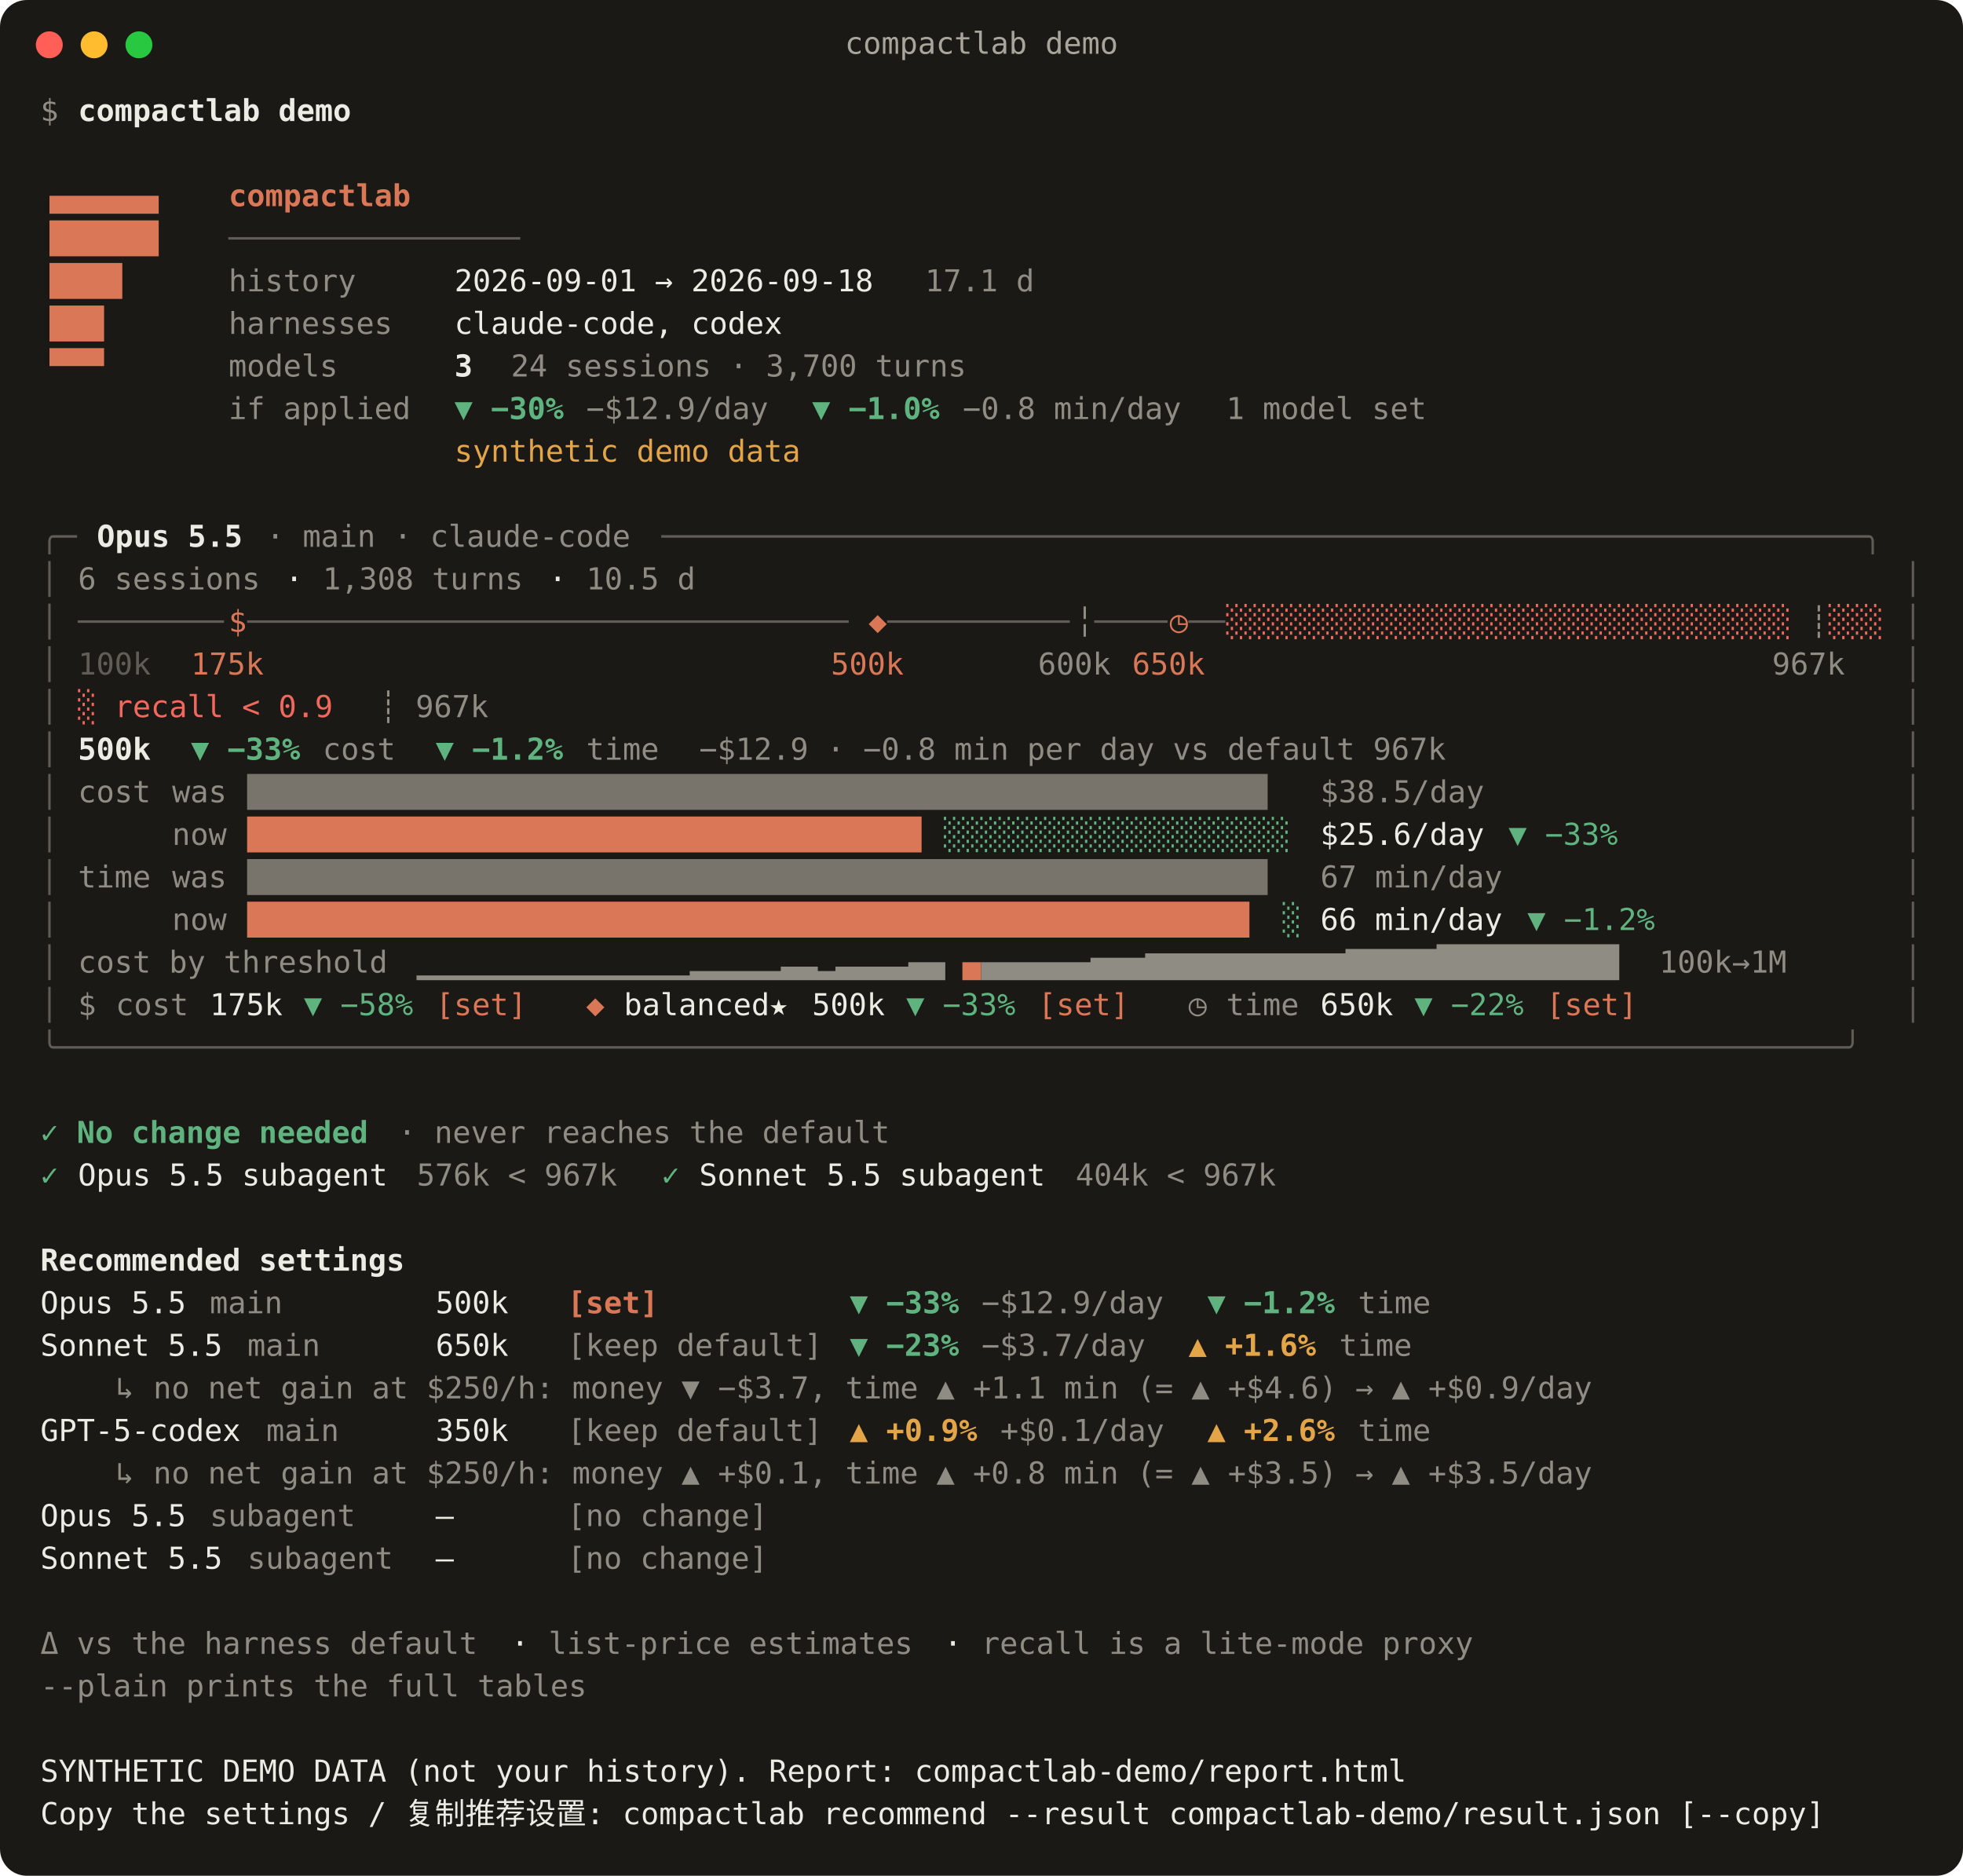
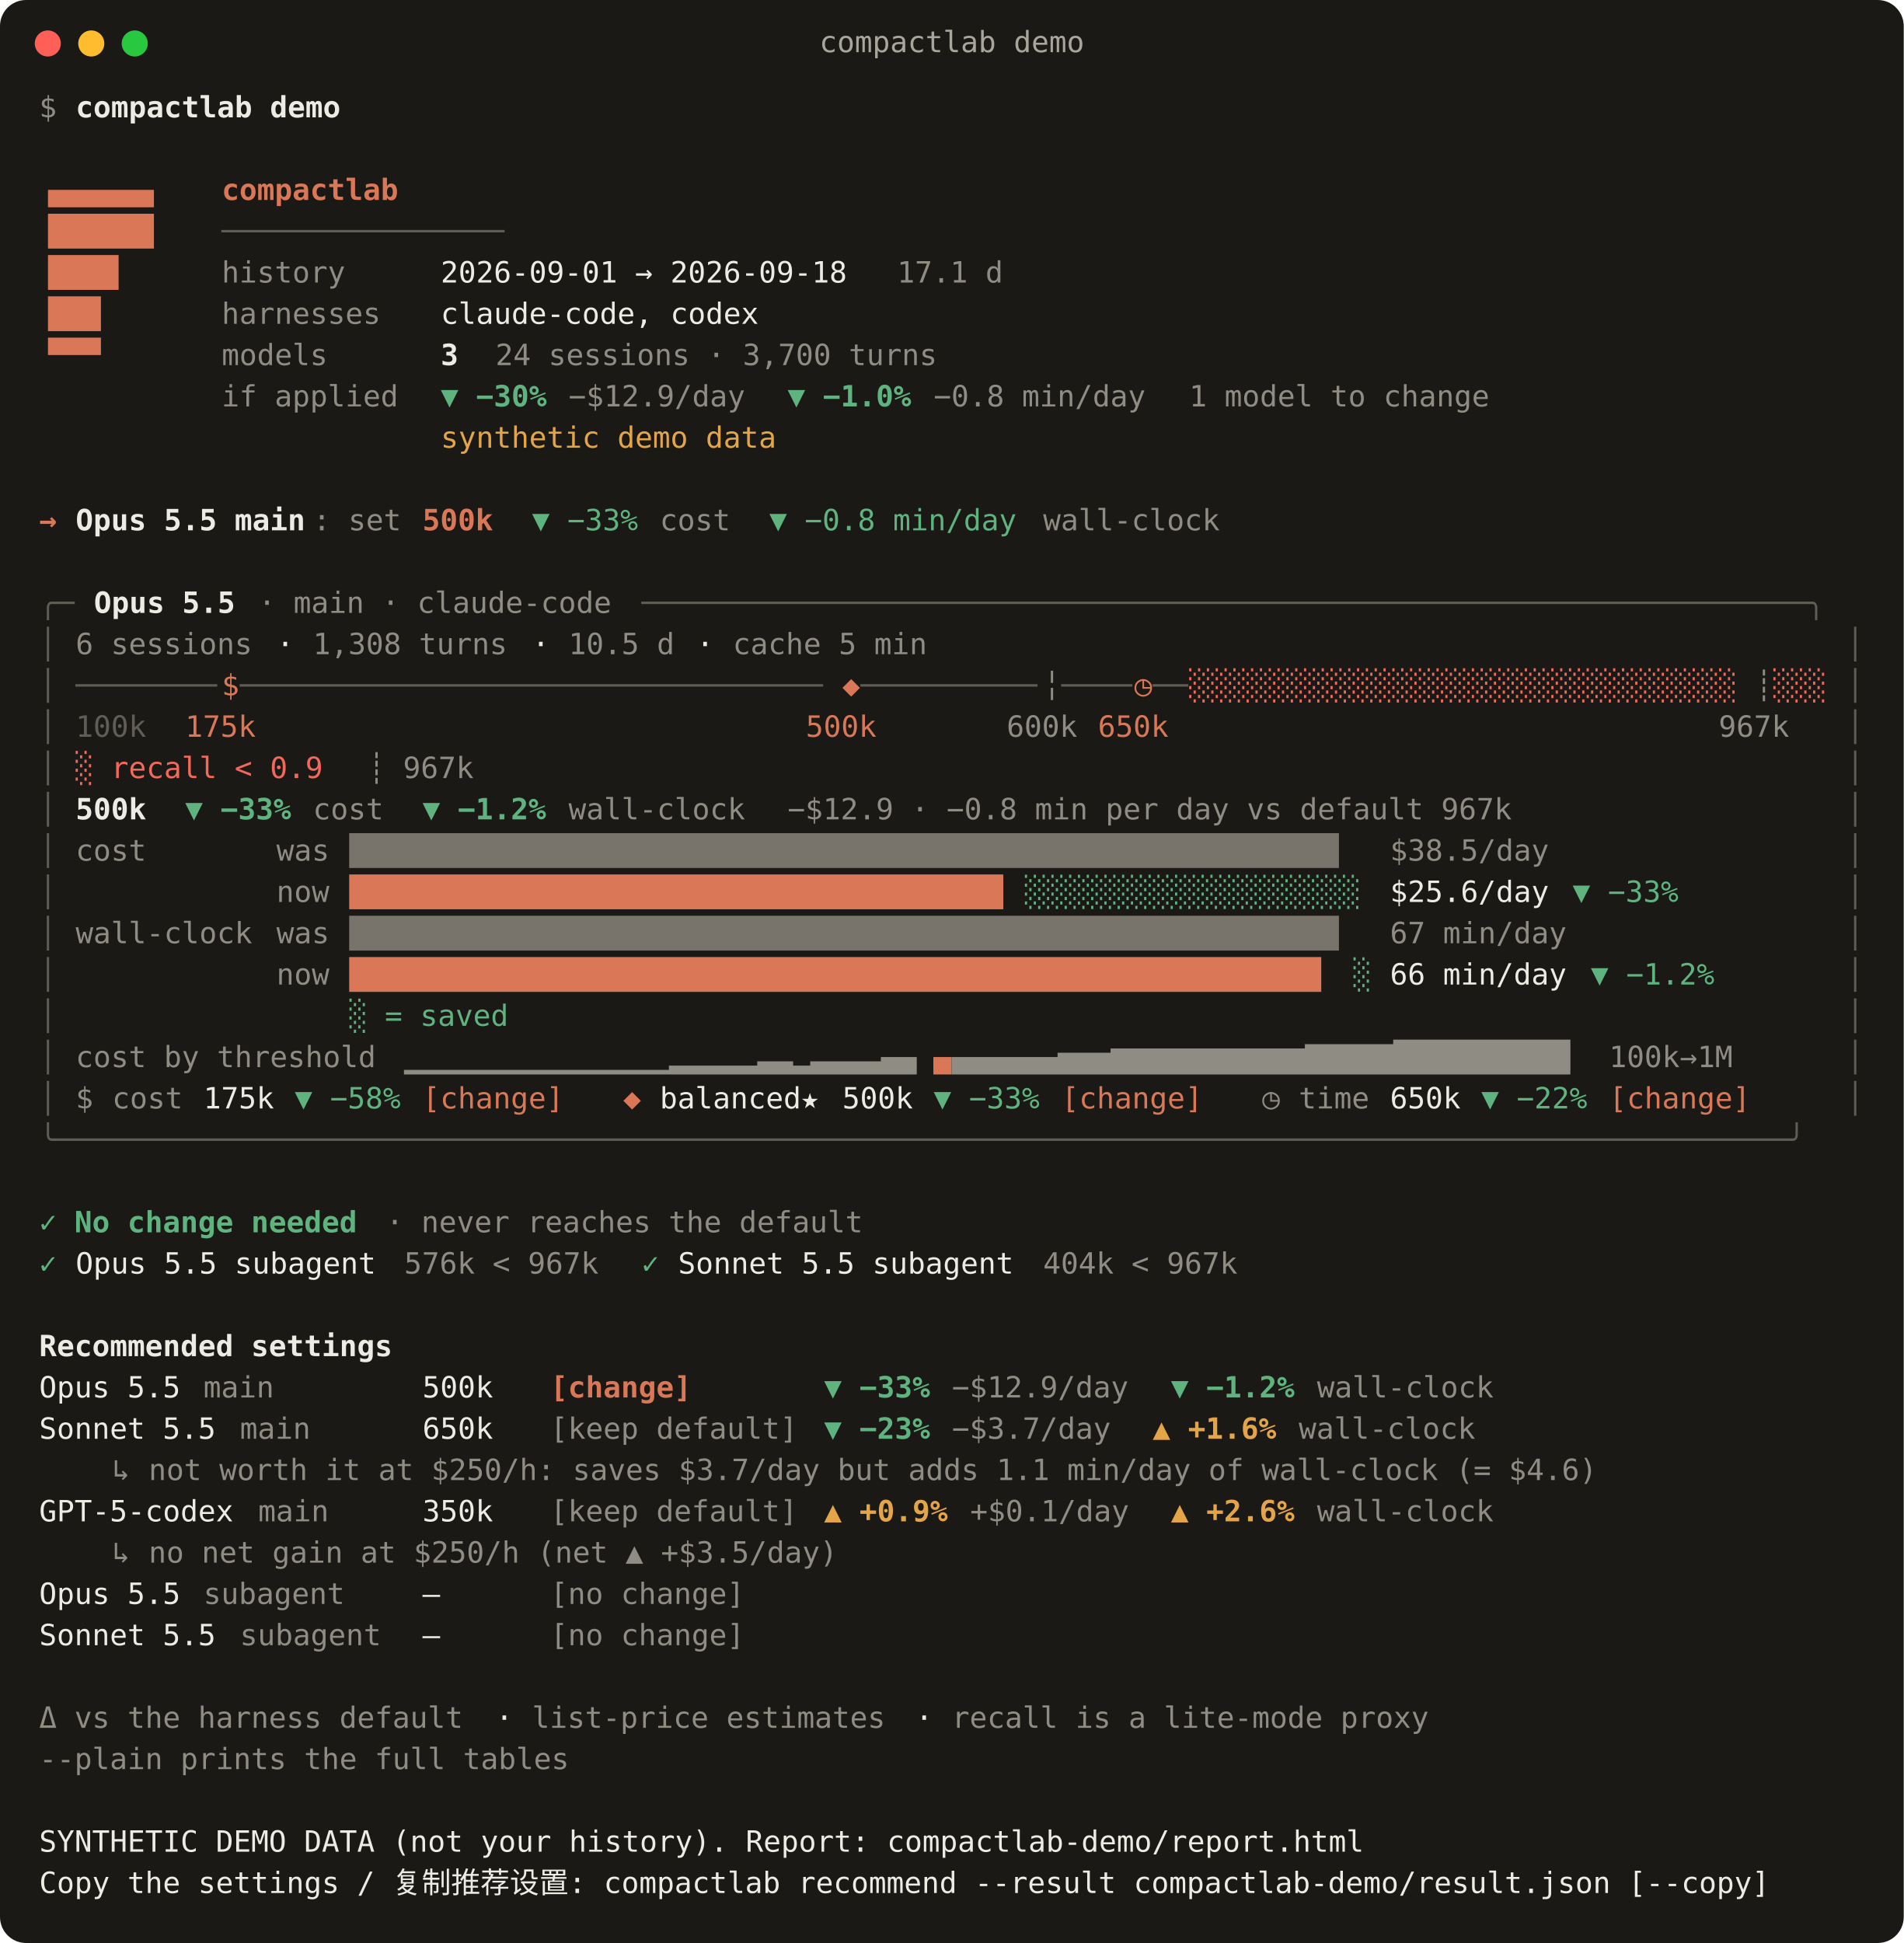
- <svg xmlns="http://www.w3.org/2000/svg" xml:space="preserve" viewBox="0 0 876 837" width="876" height="837" role="img" aria-label="compactlab demo (synthetic data)">
+ <svg xmlns="http://www.w3.org/2000/svg" xml:space="preserve" viewBox="0 0 876 894" width="876" height="894" role="img" aria-label="compactlab demo (synthetic data)">
  <style>
text{font-family:ui-monospace,SFMono-Regular,Menlo,Consolas,"DejaVu Sans Mono",monospace;font-size:13.5px;
 white-space:pre}
.r{animation:in .3s ease both}
@keyframes in{from{opacity:0}}
@media (prefers-reduced-motion:reduce){.r{animation:none}}
</style>
-   <rect width="876" height="837" rx="12" fill="#1a1915" />
+   <rect width="876" height="894" rx="12" fill="#1a1915" />
  <circle cx="22" cy="20" r="6" fill="#ff5f57" />
  <circle cx="42" cy="20" r="6" fill="#febc2e" />
  <circle cx="62" cy="20" r="6" fill="#28c840" />
  <text x="438" y="24" text-anchor="middle" fill="#a8a59b" font-size="12">compactlab demo</text>
  <text class="r" y="54" style="animation-delay:0.20s">
    <tspan x="18.0" textLength="8.4" lengthAdjust="spacingAndGlyphs" fill="#8f8c83">$</tspan>
    <tspan x="34.8" textLength="126.0" lengthAdjust="spacingAndGlyphs" fill="#ecebe4" font-weight="700">compactlab demo</tspan>
  </text>
  <text class="r" y="92" style="animation-delay:0.27s">
    <tspan x="18.0" textLength="58.8" lengthAdjust="spacingAndGlyphs" fill="#d97757">▗▄▄▄▄▄▖</tspan>
    <tspan x="102.0" textLength="84.0" lengthAdjust="spacingAndGlyphs" fill="#d97757" font-weight="700">compactlab</tspan>
  </text>
  <text class="r" y="111" style="animation-delay:0.31s">
    <tspan x="18.0" textLength="58.8" lengthAdjust="spacingAndGlyphs" fill="#d97757">▐█████▌</tspan>
    <tspan x="102.0" textLength="134.4" lengthAdjust="spacingAndGlyphs" fill="#605d56">────────────────</tspan>
  </text>
  <text class="r" y="130" style="animation-delay:0.34s">
    <tspan x="18.0" textLength="42.0" lengthAdjust="spacingAndGlyphs" fill="#d97757">▐███▌</tspan>
    <tspan x="102.0" textLength="58.8" lengthAdjust="spacingAndGlyphs" fill="#8f8c83">history</tspan>
    <tspan x="202.8" textLength="193.2" lengthAdjust="spacingAndGlyphs" fill="#ecebe4">2026-09-01 → 2026-09-18</tspan>
    <tspan x="412.8" textLength="50.4" lengthAdjust="spacingAndGlyphs" fill="#8f8c83">17.1 d</tspan>
  </text>
  <text class="r" y="149" style="animation-delay:0.38s">
    <tspan x="18.0" textLength="33.6" lengthAdjust="spacingAndGlyphs" fill="#d97757">▐██▌</tspan>
    <tspan x="102.0" textLength="75.6" lengthAdjust="spacingAndGlyphs" fill="#8f8c83">harnesses</tspan>
    <tspan x="202.8" textLength="151.2" lengthAdjust="spacingAndGlyphs" fill="#ecebe4">claude-code, codex</tspan>
  </text>
  <text class="r" y="168" style="animation-delay:0.41s">
    <tspan x="18.0" textLength="33.6" lengthAdjust="spacingAndGlyphs" fill="#d97757">▝▀▀▘</tspan>
    <tspan x="102.0" textLength="50.4" lengthAdjust="spacingAndGlyphs" fill="#8f8c83">models</tspan>
    <tspan x="202.8" textLength="8.4" lengthAdjust="spacingAndGlyphs" fill="#ecebe4" font-weight="700">3</tspan>
    <tspan x="228.0" textLength="210.0" lengthAdjust="spacingAndGlyphs" fill="#8f8c83">24 sessions · 3,700 turns</tspan>
  </text>
  <text class="r" y="187" style="animation-delay:0.45s">
    <tspan x="102.0" textLength="84.0" lengthAdjust="spacingAndGlyphs" fill="#8f8c83">if applied</tspan>
    <tspan x="202.8" textLength="50.4" lengthAdjust="spacingAndGlyphs" fill="#5fb37f" font-weight="700">▼ −30%</tspan>
    <tspan x="261.6" textLength="84.0" lengthAdjust="spacingAndGlyphs" fill="#8f8c83">−$12.9/day</tspan>
    <tspan x="362.4" textLength="58.8" lengthAdjust="spacingAndGlyphs" fill="#5fb37f" font-weight="700">▼ −1.0%</tspan>
    <tspan x="429.6" textLength="100.8" lengthAdjust="spacingAndGlyphs" fill="#8f8c83">−0.8 min/day</tspan>
-     <tspan x="547.2" textLength="92.4" lengthAdjust="spacingAndGlyphs" fill="#8f8c83">1 model set</tspan>
+     <tspan x="547.2" textLength="142.8" lengthAdjust="spacingAndGlyphs" fill="#8f8c83">1 model to change</tspan>
  </text>
  <text class="r" y="206" style="animation-delay:0.48s">
    <tspan x="202.8" textLength="159.6" lengthAdjust="spacingAndGlyphs" fill="#e3a548">synthetic demo data</tspan>
  </text>
  <text class="r" y="244" style="animation-delay:0.55s">
+     <tspan x="18.0" textLength="8.4" lengthAdjust="spacingAndGlyphs" fill="#d97757" font-weight="700">→</tspan>
+     <tspan x="34.8" textLength="109.2" lengthAdjust="spacingAndGlyphs" fill="#ecebe4" font-weight="700">Opus 5.5 main</tspan>
+     <tspan x="144.0" textLength="42.0" lengthAdjust="spacingAndGlyphs" fill="#8f8c83">: set</tspan>
+     <tspan x="194.4" textLength="33.6" lengthAdjust="spacingAndGlyphs" fill="#d97757" font-weight="700">500k</tspan>
+     <tspan x="244.8" textLength="50.4" lengthAdjust="spacingAndGlyphs" fill="#5fb37f">▼ −33%</tspan>
+     <tspan x="303.6" textLength="33.6" lengthAdjust="spacingAndGlyphs" fill="#8f8c83">cost</tspan>
+     <tspan x="354.0" textLength="117.6" lengthAdjust="spacingAndGlyphs" fill="#5fb37f">▼ −0.8 min/day</tspan>
+     <tspan x="480.0" textLength="84.0" lengthAdjust="spacingAndGlyphs" fill="#8f8c83">wall-clock</tspan>
+   </text>
+   <text class="r" y="282" style="animation-delay:0.62s">
    <tspan x="18.0" textLength="16.8" lengthAdjust="spacingAndGlyphs" fill="#605d56">╭─</tspan>
    <tspan x="43.2" textLength="67.2" lengthAdjust="spacingAndGlyphs" fill="#ecebe4" font-weight="700">Opus 5.5</tspan>
    <tspan x="118.8" textLength="168.0" lengthAdjust="spacingAndGlyphs" fill="#8f8c83">· main · claude-code</tspan>
    <tspan x="295.2" textLength="562.8" lengthAdjust="spacingAndGlyphs" fill="#605d56">──────────────────────────────────────────────────────────────────╮</tspan>
  </text>
-   <text class="r" y="263" style="animation-delay:0.58s">
+   <text class="r" y="301" style="animation-delay:0.66s">
    <tspan x="18.0" textLength="8.4" lengthAdjust="spacingAndGlyphs" fill="#605d56">│</tspan>
    <tspan x="34.8" textLength="84.0" lengthAdjust="spacingAndGlyphs" fill="#8f8c83">6 sessions</tspan>
    <tspan x="127.2" textLength="8.4" lengthAdjust="spacingAndGlyphs" fill="#ecebe4">·</tspan>
    <tspan x="144.0" textLength="92.4" lengthAdjust="spacingAndGlyphs" fill="#8f8c83">1,308 turns</tspan>
    <tspan x="244.8" textLength="8.4" lengthAdjust="spacingAndGlyphs" fill="#ecebe4">·</tspan>
    <tspan x="261.6" textLength="50.4" lengthAdjust="spacingAndGlyphs" fill="#8f8c83">10.5 d</tspan>
-     <tspan x="849.6" textLength="8.4" lengthAdjust="spacingAndGlyphs" fill="#605d56">│</tspan>
-   </text>
-   <text class="r" y="282" style="animation-delay:0.62s">
+     <tspan x="320.4" textLength="8.4" lengthAdjust="spacingAndGlyphs" fill="#ecebe4">·</tspan>
+     <tspan x="337.2" textLength="92.4" lengthAdjust="spacingAndGlyphs" fill="#8f8c83">cache 5 min</tspan>
+     <tspan x="849.6" textLength="8.4" lengthAdjust="spacingAndGlyphs" fill="#605d56">│</tspan>
+   </text>
+   <text class="r" y="320" style="animation-delay:0.69s">
    <tspan x="18.0" textLength="8.4" lengthAdjust="spacingAndGlyphs" fill="#605d56">│</tspan>
    <tspan x="34.8" textLength="67.2" lengthAdjust="spacingAndGlyphs" fill="#605d56">────────</tspan>
    <tspan x="102.0" textLength="8.4" lengthAdjust="spacingAndGlyphs" fill="#d97757">$</tspan>
    <tspan x="110.4" textLength="277.2" lengthAdjust="spacingAndGlyphs" fill="#605d56">─────────────────────────────────</tspan>
    <tspan x="387.6" textLength="8.4" lengthAdjust="spacingAndGlyphs" fill="#d97757" font-weight="700">◆</tspan>
    <tspan x="396.0" textLength="84.0" lengthAdjust="spacingAndGlyphs" fill="#605d56">──────────</tspan>
    <tspan x="480.0" textLength="8.4" lengthAdjust="spacingAndGlyphs" fill="#8f8c83">╎</tspan>
    <tspan x="488.4" textLength="33.6" lengthAdjust="spacingAndGlyphs" fill="#605d56">────</tspan>
    <tspan x="522.0" textLength="8.4" lengthAdjust="spacingAndGlyphs" fill="#d97757">◷</tspan>
    <tspan x="530.4" textLength="16.8" lengthAdjust="spacingAndGlyphs" fill="#605d56">──</tspan>
    <tspan x="547.2" textLength="260.4" lengthAdjust="spacingAndGlyphs" fill="#f2685c">░░░░░░░░░░░░░░░░░░░░░░░░░░░░░░░</tspan>
    <tspan x="807.6" textLength="8.4" lengthAdjust="spacingAndGlyphs" fill="#8f8c83">┊</tspan>
    <tspan x="816.0" textLength="25.2" lengthAdjust="spacingAndGlyphs" fill="#f2685c">░░░</tspan>
    <tspan x="849.6" textLength="8.4" lengthAdjust="spacingAndGlyphs" fill="#605d56">│</tspan>
  </text>
-   <text class="r" y="301" style="animation-delay:0.66s">
+   <text class="r" y="339" style="animation-delay:0.73s">
    <tspan x="18.0" textLength="8.4" lengthAdjust="spacingAndGlyphs" fill="#605d56">│</tspan>
    <tspan x="34.8" textLength="33.6" lengthAdjust="spacingAndGlyphs" fill="#605d56">100k</tspan>
    <tspan x="85.2" textLength="33.6" lengthAdjust="spacingAndGlyphs" fill="#d97757">175k</tspan>
    <tspan x="370.8" textLength="33.6" lengthAdjust="spacingAndGlyphs" fill="#d97757">500k</tspan>
    <tspan x="463.2" textLength="33.6" lengthAdjust="spacingAndGlyphs" fill="#8f8c83">600k</tspan>
    <tspan x="505.2" textLength="33.6" lengthAdjust="spacingAndGlyphs" fill="#d97757">650k</tspan>
    <tspan x="790.8" textLength="33.6" lengthAdjust="spacingAndGlyphs" fill="#8f8c83">967k</tspan>
    <tspan x="849.6" textLength="8.4" lengthAdjust="spacingAndGlyphs" fill="#605d56">│</tspan>
  </text>
-   <text class="r" y="320" style="animation-delay:0.69s">
+   <text class="r" y="358" style="animation-delay:0.76s">
    <tspan x="18.0" textLength="8.4" lengthAdjust="spacingAndGlyphs" fill="#605d56">│</tspan>
    <tspan x="34.8" textLength="117.6" lengthAdjust="spacingAndGlyphs" fill="#f2685c">░ recall &lt; 0.9</tspan>
    <tspan x="169.2" textLength="50.4" lengthAdjust="spacingAndGlyphs" fill="#8f8c83">┊ 967k</tspan>
    <tspan x="849.6" textLength="8.4" lengthAdjust="spacingAndGlyphs" fill="#605d56">│</tspan>
  </text>
-   <text class="r" y="339" style="animation-delay:0.73s">
+   <text class="r" y="377" style="animation-delay:0.80s">
    <tspan x="18.0" textLength="8.4" lengthAdjust="spacingAndGlyphs" fill="#605d56">│</tspan>
    <tspan x="34.8" textLength="33.6" lengthAdjust="spacingAndGlyphs" fill="#ecebe4" font-weight="700">500k</tspan>
    <tspan x="85.2" textLength="50.4" lengthAdjust="spacingAndGlyphs" fill="#5fb37f" font-weight="700">▼ −33%</tspan>
    <tspan x="144.0" textLength="33.6" lengthAdjust="spacingAndGlyphs" fill="#8f8c83">cost</tspan>
    <tspan x="194.4" textLength="58.8" lengthAdjust="spacingAndGlyphs" fill="#5fb37f" font-weight="700">▼ −1.2%</tspan>
-     <tspan x="261.6" textLength="33.6" lengthAdjust="spacingAndGlyphs" fill="#8f8c83">time</tspan>
-     <tspan x="312.0" textLength="344.4" lengthAdjust="spacingAndGlyphs" fill="#8f8c83">−$12.9 · −0.8 min per day vs default 967k</tspan>
-     <tspan x="849.6" textLength="8.4" lengthAdjust="spacingAndGlyphs" fill="#605d56">│</tspan>
-   </text>
-   <text class="r" y="358" style="animation-delay:0.76s">
+     <tspan x="261.6" textLength="84.0" lengthAdjust="spacingAndGlyphs" fill="#8f8c83">wall-clock</tspan>
+     <tspan x="362.4" textLength="344.4" lengthAdjust="spacingAndGlyphs" fill="#8f8c83">−$12.9 · −0.8 min per day vs default 967k</tspan>
+     <tspan x="849.6" textLength="8.4" lengthAdjust="spacingAndGlyphs" fill="#605d56">│</tspan>
+   </text>
+   <text class="r" y="396" style="animation-delay:0.83s">
    <tspan x="18.0" textLength="8.4" lengthAdjust="spacingAndGlyphs" fill="#605d56">│</tspan>
    <tspan x="34.8" textLength="33.6" lengthAdjust="spacingAndGlyphs" fill="#8f8c83">cost</tspan>
-     <tspan x="76.8" textLength="25.2" lengthAdjust="spacingAndGlyphs" fill="#8f8c83">was</tspan>
-     <tspan x="110.4" textLength="470.4" lengthAdjust="spacingAndGlyphs" fill="#78746c">████████████████████████████████████████████████████████</tspan>
-     <tspan x="589.2" textLength="75.6" lengthAdjust="spacingAndGlyphs" fill="#8f8c83">$38.5/day</tspan>
-     <tspan x="849.6" textLength="8.4" lengthAdjust="spacingAndGlyphs" fill="#605d56">│</tspan>
-   </text>
-   <text class="r" y="377" style="animation-delay:0.80s">
-     <tspan x="18.0" textLength="8.4" lengthAdjust="spacingAndGlyphs" fill="#605d56">│</tspan>
-     <tspan x="76.8" textLength="25.2" lengthAdjust="spacingAndGlyphs" fill="#8f8c83">now</tspan>
-     <tspan x="110.4" textLength="310.8" lengthAdjust="spacingAndGlyphs" fill="#d97757">█████████████████████████████████████</tspan>
-     <tspan x="421.2" textLength="159.6" lengthAdjust="spacingAndGlyphs" fill="#5fb37f">░░░░░░░░░░░░░░░░░░░</tspan>
-     <tspan x="589.2" textLength="75.6" lengthAdjust="spacingAndGlyphs" fill="#ecebe4">$25.6/day</tspan>
-     <tspan x="673.2" textLength="50.4" lengthAdjust="spacingAndGlyphs" fill="#5fb37f">▼ −33%</tspan>
-     <tspan x="849.6" textLength="8.4" lengthAdjust="spacingAndGlyphs" fill="#605d56">│</tspan>
-   </text>
-   <text class="r" y="396" style="animation-delay:0.83s">
-     <tspan x="18.0" textLength="8.4" lengthAdjust="spacingAndGlyphs" fill="#605d56">│</tspan>
-     <tspan x="34.8" textLength="33.6" lengthAdjust="spacingAndGlyphs" fill="#8f8c83">time</tspan>
-     <tspan x="76.8" textLength="25.2" lengthAdjust="spacingAndGlyphs" fill="#8f8c83">was</tspan>
-     <tspan x="110.4" textLength="470.4" lengthAdjust="spacingAndGlyphs" fill="#78746c">████████████████████████████████████████████████████████</tspan>
-     <tspan x="589.2" textLength="84.0" lengthAdjust="spacingAndGlyphs" fill="#8f8c83">67 min/day</tspan>
+     <tspan x="127.2" textLength="25.2" lengthAdjust="spacingAndGlyphs" fill="#8f8c83">was</tspan>
+     <tspan x="160.8" textLength="470.4" lengthAdjust="spacingAndGlyphs" fill="#78746c">████████████████████████████████████████████████████████</tspan>
+     <tspan x="639.6" textLength="75.6" lengthAdjust="spacingAndGlyphs" fill="#8f8c83">$38.5/day</tspan>
    <tspan x="849.6" textLength="8.4" lengthAdjust="spacingAndGlyphs" fill="#605d56">│</tspan>
  </text>
  <text class="r" y="415" style="animation-delay:0.86s">
    <tspan x="18.0" textLength="8.4" lengthAdjust="spacingAndGlyphs" fill="#605d56">│</tspan>
-     <tspan x="76.8" textLength="25.2" lengthAdjust="spacingAndGlyphs" fill="#8f8c83">now</tspan>
-     <tspan x="110.4" textLength="462.0" lengthAdjust="spacingAndGlyphs" fill="#d97757">███████████████████████████████████████████████████████</tspan>
-     <tspan x="572.4" textLength="8.4" lengthAdjust="spacingAndGlyphs" fill="#5fb37f">░</tspan>
-     <tspan x="589.2" textLength="84.0" lengthAdjust="spacingAndGlyphs" fill="#ecebe4">66 min/day</tspan>
-     <tspan x="681.6" textLength="58.8" lengthAdjust="spacingAndGlyphs" fill="#5fb37f">▼ −1.2%</tspan>
+     <tspan x="127.2" textLength="25.2" lengthAdjust="spacingAndGlyphs" fill="#8f8c83">now</tspan>
+     <tspan x="160.8" textLength="310.8" lengthAdjust="spacingAndGlyphs" fill="#d97757">█████████████████████████████████████</tspan>
+     <tspan x="471.6" textLength="159.6" lengthAdjust="spacingAndGlyphs" fill="#5fb37f">░░░░░░░░░░░░░░░░░░░</tspan>
+     <tspan x="639.6" textLength="75.6" lengthAdjust="spacingAndGlyphs" fill="#ecebe4">$25.6/day</tspan>
+     <tspan x="723.6" textLength="50.4" lengthAdjust="spacingAndGlyphs" fill="#5fb37f">▼ −33%</tspan>
    <tspan x="849.6" textLength="8.4" lengthAdjust="spacingAndGlyphs" fill="#605d56">│</tspan>
  </text>
  <text class="r" y="434" style="animation-delay:0.90s">
+     <tspan x="18.0" textLength="8.4" lengthAdjust="spacingAndGlyphs" fill="#605d56">│</tspan>
+     <tspan x="34.8" textLength="84.0" lengthAdjust="spacingAndGlyphs" fill="#8f8c83">wall-clock</tspan>
+     <tspan x="127.2" textLength="25.2" lengthAdjust="spacingAndGlyphs" fill="#8f8c83">was</tspan>
+     <tspan x="160.8" textLength="470.4" lengthAdjust="spacingAndGlyphs" fill="#78746c">████████████████████████████████████████████████████████</tspan>
+     <tspan x="639.6" textLength="84.0" lengthAdjust="spacingAndGlyphs" fill="#8f8c83">67 min/day</tspan>
+     <tspan x="849.6" textLength="8.4" lengthAdjust="spacingAndGlyphs" fill="#605d56">│</tspan>
+   </text>
+   <text class="r" y="453" style="animation-delay:0.94s">
+     <tspan x="18.0" textLength="8.4" lengthAdjust="spacingAndGlyphs" fill="#605d56">│</tspan>
+     <tspan x="127.2" textLength="25.2" lengthAdjust="spacingAndGlyphs" fill="#8f8c83">now</tspan>
+     <tspan x="160.8" textLength="462.0" lengthAdjust="spacingAndGlyphs" fill="#d97757">███████████████████████████████████████████████████████</tspan>
+     <tspan x="622.8" textLength="8.4" lengthAdjust="spacingAndGlyphs" fill="#5fb37f">░</tspan>
+     <tspan x="639.6" textLength="84.0" lengthAdjust="spacingAndGlyphs" fill="#ecebe4">66 min/day</tspan>
+     <tspan x="732.0" textLength="58.8" lengthAdjust="spacingAndGlyphs" fill="#5fb37f">▼ −1.2%</tspan>
+     <tspan x="849.6" textLength="8.4" lengthAdjust="spacingAndGlyphs" fill="#605d56">│</tspan>
+   </text>
+   <text class="r" y="472" style="animation-delay:0.97s">
+     <tspan x="18.0" textLength="8.4" lengthAdjust="spacingAndGlyphs" fill="#605d56">│</tspan>
+     <tspan x="160.8" textLength="75.6" lengthAdjust="spacingAndGlyphs" fill="#5fb37f">░ = saved</tspan>
+     <tspan x="849.6" textLength="8.4" lengthAdjust="spacingAndGlyphs" fill="#605d56">│</tspan>
+   </text>
+   <text class="r" y="491" style="animation-delay:1.01s">
    <tspan x="18.0" textLength="8.4" lengthAdjust="spacingAndGlyphs" fill="#605d56">│</tspan>
    <tspan x="34.8" textLength="142.8" lengthAdjust="spacingAndGlyphs" fill="#8f8c83">cost by threshold</tspan>
    <tspan x="186.0" textLength="243.6" lengthAdjust="spacingAndGlyphs" fill="#8f8c83">▁▁▁▁▁▁▁▁▁▁▁▁▁▁▁▂▂▂▂▂▃▃▂▃▃▃▃▄▄</tspan>
    <tspan x="429.6" textLength="8.4" lengthAdjust="spacingAndGlyphs" fill="#d97757" font-weight="700">▄</tspan>
    <tspan x="438.0" textLength="294.0" lengthAdjust="spacingAndGlyphs" fill="#8f8c83">▄▄▄▄▄▄▅▅▅▆▆▆▆▆▆▆▆▆▆▆▇▇▇▇▇██████████</tspan>
    <tspan x="740.4" textLength="58.8" lengthAdjust="spacingAndGlyphs" fill="#8f8c83">100k→1M</tspan>
    <tspan x="849.6" textLength="8.4" lengthAdjust="spacingAndGlyphs" fill="#605d56">│</tspan>
  </text>
-   <text class="r" y="453" style="animation-delay:0.94s">
+   <text class="r" y="510" style="animation-delay:1.04s">
    <tspan x="18.0" textLength="8.4" lengthAdjust="spacingAndGlyphs" fill="#605d56">│</tspan>
    <tspan x="34.8" textLength="8.4" lengthAdjust="spacingAndGlyphs" fill="#8f8c83">$</tspan>
    <tspan x="51.6" textLength="33.6" lengthAdjust="spacingAndGlyphs" fill="#8f8c83">cost</tspan>
    <tspan x="93.6" textLength="33.6" lengthAdjust="spacingAndGlyphs" fill="#ecebe4">175k</tspan>
    <tspan x="135.6" textLength="50.4" lengthAdjust="spacingAndGlyphs" fill="#5fb37f">▼ −58%</tspan>
-     <tspan x="194.4" textLength="42.0" lengthAdjust="spacingAndGlyphs" fill="#d97757">[set]</tspan>
-     <tspan x="261.6" textLength="8.4" lengthAdjust="spacingAndGlyphs" fill="#d97757">◆</tspan>
-     <tspan x="278.4" textLength="75.6" lengthAdjust="spacingAndGlyphs" fill="#ecebe4">balanced★</tspan>
-     <tspan x="362.4" textLength="33.6" lengthAdjust="spacingAndGlyphs" fill="#ecebe4">500k</tspan>
-     <tspan x="404.4" textLength="50.4" lengthAdjust="spacingAndGlyphs" fill="#5fb37f">▼ −33%</tspan>
-     <tspan x="463.2" textLength="42.0" lengthAdjust="spacingAndGlyphs" fill="#d97757">[set]</tspan>
-     <tspan x="530.4" textLength="8.4" lengthAdjust="spacingAndGlyphs" fill="#8f8c83">◷</tspan>
-     <tspan x="547.2" textLength="33.6" lengthAdjust="spacingAndGlyphs" fill="#8f8c83">time</tspan>
-     <tspan x="589.2" textLength="33.6" lengthAdjust="spacingAndGlyphs" fill="#ecebe4">650k</tspan>
-     <tspan x="631.2" textLength="50.4" lengthAdjust="spacingAndGlyphs" fill="#5fb37f">▼ −22%</tspan>
-     <tspan x="690.0" textLength="42.0" lengthAdjust="spacingAndGlyphs" fill="#d97757">[set]</tspan>
-     <tspan x="849.6" textLength="8.4" lengthAdjust="spacingAndGlyphs" fill="#605d56">│</tspan>
-   </text>
-   <text class="r" y="472" style="animation-delay:0.97s">
+     <tspan x="194.4" textLength="67.2" lengthAdjust="spacingAndGlyphs" fill="#d97757">[change]</tspan>
+     <tspan x="286.8" textLength="8.4" lengthAdjust="spacingAndGlyphs" fill="#d97757">◆</tspan>
+     <tspan x="303.6" textLength="75.6" lengthAdjust="spacingAndGlyphs" fill="#ecebe4">balanced★</tspan>
+     <tspan x="387.6" textLength="33.6" lengthAdjust="spacingAndGlyphs" fill="#ecebe4">500k</tspan>
+     <tspan x="429.6" textLength="50.4" lengthAdjust="spacingAndGlyphs" fill="#5fb37f">▼ −33%</tspan>
+     <tspan x="488.4" textLength="67.2" lengthAdjust="spacingAndGlyphs" fill="#d97757">[change]</tspan>
+     <tspan x="580.8" textLength="8.4" lengthAdjust="spacingAndGlyphs" fill="#8f8c83">◷</tspan>
+     <tspan x="597.6" textLength="33.6" lengthAdjust="spacingAndGlyphs" fill="#8f8c83">time</tspan>
+     <tspan x="639.6" textLength="33.6" lengthAdjust="spacingAndGlyphs" fill="#ecebe4">650k</tspan>
+     <tspan x="681.6" textLength="50.4" lengthAdjust="spacingAndGlyphs" fill="#5fb37f">▼ −22%</tspan>
+     <tspan x="740.4" textLength="67.2" lengthAdjust="spacingAndGlyphs" fill="#d97757">[change]</tspan>
+     <tspan x="849.6" textLength="8.4" lengthAdjust="spacingAndGlyphs" fill="#605d56">│</tspan>
+   </text>
+   <text class="r" y="529" style="animation-delay:1.08s">
    <tspan x="18.0" textLength="840.0" lengthAdjust="spacingAndGlyphs" fill="#605d56">╰──────────────────────────────────────────────────────────────────────────────────────────────────╯</tspan>
  </text>
-   <text class="r" y="510" style="animation-delay:1.04s">
+   <text class="r" y="567" style="animation-delay:1.15s">
    <tspan x="18.0" textLength="151.2" lengthAdjust="spacingAndGlyphs" fill="#5fb37f" font-weight="700">✓ No change needed</tspan>
    <tspan x="177.6" textLength="226.8" lengthAdjust="spacingAndGlyphs" fill="#8f8c83">· never reaches the default</tspan>
  </text>
-   <text class="r" y="529" style="animation-delay:1.08s">
+   <text class="r" y="586" style="animation-delay:1.18s">
    <tspan x="18.0" textLength="8.4" lengthAdjust="spacingAndGlyphs" fill="#5fb37f">✓</tspan>
    <tspan x="34.8" textLength="142.8" lengthAdjust="spacingAndGlyphs" fill="#ecebe4">Opus 5.5 subagent</tspan>
    <tspan x="186.0" textLength="92.4" lengthAdjust="spacingAndGlyphs" fill="#8f8c83">576k &lt; 967k</tspan>
    <tspan x="295.2" textLength="8.4" lengthAdjust="spacingAndGlyphs" fill="#5fb37f">✓</tspan>
    <tspan x="312.0" textLength="159.6" lengthAdjust="spacingAndGlyphs" fill="#ecebe4">Sonnet 5.5 subagent</tspan>
    <tspan x="480.0" textLength="92.4" lengthAdjust="spacingAndGlyphs" fill="#8f8c83">404k &lt; 967k</tspan>
  </text>
-   <text class="r" y="567" style="animation-delay:1.15s">
+   <text class="r" y="624" style="animation-delay:1.25s">
    <tspan x="18.0" textLength="168.0" lengthAdjust="spacingAndGlyphs" fill="#ecebe4" font-weight="700">Recommended settings</tspan>
  </text>
-   <text class="r" y="586" style="animation-delay:1.18s">
+   <text class="r" y="643" style="animation-delay:1.29s">
    <tspan x="18.0" textLength="67.2" lengthAdjust="spacingAndGlyphs" fill="#ecebe4">Opus 5.5</tspan>
    <tspan x="93.6" textLength="33.6" lengthAdjust="spacingAndGlyphs" fill="#8f8c83">main</tspan>
    <tspan x="194.4" textLength="33.6" lengthAdjust="spacingAndGlyphs" fill="#ecebe4">500k</tspan>
-     <tspan x="253.2" textLength="42.0" lengthAdjust="spacingAndGlyphs" fill="#d97757" font-weight="700">[set]</tspan>
+     <tspan x="253.2" textLength="67.2" lengthAdjust="spacingAndGlyphs" fill="#d97757" font-weight="700">[change]</tspan>
    <tspan x="379.2" textLength="50.4" lengthAdjust="spacingAndGlyphs" fill="#5fb37f" font-weight="700">▼ −33%</tspan>
    <tspan x="438.0" textLength="84.0" lengthAdjust="spacingAndGlyphs" fill="#8f8c83">−$12.9/day</tspan>
    <tspan x="538.8" textLength="58.8" lengthAdjust="spacingAndGlyphs" fill="#5fb37f" font-weight="700">▼ −1.2%</tspan>
-     <tspan x="606.0" textLength="33.6" lengthAdjust="spacingAndGlyphs" fill="#8f8c83">time</tspan>
-   </text>
-   <text class="r" y="605" style="animation-delay:1.22s">
+     <tspan x="606.0" textLength="84.0" lengthAdjust="spacingAndGlyphs" fill="#8f8c83">wall-clock</tspan>
+   </text>
+   <text class="r" y="662" style="animation-delay:1.32s">
    <tspan x="18.0" textLength="84.0" lengthAdjust="spacingAndGlyphs" fill="#ecebe4">Sonnet 5.5</tspan>
    <tspan x="110.4" textLength="33.6" lengthAdjust="spacingAndGlyphs" fill="#8f8c83">main</tspan>
    <tspan x="194.4" textLength="33.6" lengthAdjust="spacingAndGlyphs" fill="#ecebe4">650k</tspan>
    <tspan x="253.2" textLength="117.6" lengthAdjust="spacingAndGlyphs" fill="#8f8c83">[keep default]</tspan>
    <tspan x="379.2" textLength="50.4" lengthAdjust="spacingAndGlyphs" fill="#5fb37f" font-weight="700">▼ −23%</tspan>
    <tspan x="438.0" textLength="75.6" lengthAdjust="spacingAndGlyphs" fill="#8f8c83">−$3.7/day</tspan>
    <tspan x="530.4" textLength="58.8" lengthAdjust="spacingAndGlyphs" fill="#e3a548" font-weight="700">▲ +1.6%</tspan>
-     <tspan x="597.6" textLength="33.6" lengthAdjust="spacingAndGlyphs" fill="#8f8c83">time</tspan>
-   </text>
-   <text class="r" y="624" style="animation-delay:1.25s">
+     <tspan x="597.6" textLength="84.0" lengthAdjust="spacingAndGlyphs" fill="#8f8c83">wall-clock</tspan>
+   </text>
+   <text class="r" y="681" style="animation-delay:1.35s">
    <tspan x="51.6" textLength="8.4" lengthAdjust="spacingAndGlyphs" fill="#8f8c83">↳</tspan>
-     <tspan x="68.4" textLength="663.6" lengthAdjust="spacingAndGlyphs" fill="#8f8c83">no net gain at $250/h: money ▼ −$3.7, time ▲ +1.1 min (= ▲ +$4.6) → ▲ +$0.9/day</tspan>
-   </text>
-   <text class="r" y="643" style="animation-delay:1.29s">
+     <tspan x="68.4" textLength="688.8" lengthAdjust="spacingAndGlyphs" fill="#8f8c83">not worth it at $250/h: saves $3.7/day but adds 1.1 min/day of wall-clock (= $4.6)</tspan>
+   </text>
+   <text class="r" y="700" style="animation-delay:1.39s">
    <tspan x="18.0" textLength="92.4" lengthAdjust="spacingAndGlyphs" fill="#ecebe4">GPT-5-codex</tspan>
    <tspan x="118.8" textLength="33.6" lengthAdjust="spacingAndGlyphs" fill="#8f8c83">main</tspan>
    <tspan x="194.4" textLength="33.6" lengthAdjust="spacingAndGlyphs" fill="#ecebe4">350k</tspan>
    <tspan x="253.2" textLength="117.6" lengthAdjust="spacingAndGlyphs" fill="#8f8c83">[keep default]</tspan>
    <tspan x="379.2" textLength="58.8" lengthAdjust="spacingAndGlyphs" fill="#e3a548" font-weight="700">▲ +0.9%</tspan>
    <tspan x="446.4" textLength="75.6" lengthAdjust="spacingAndGlyphs" fill="#8f8c83">+$0.1/day</tspan>
    <tspan x="538.8" textLength="58.8" lengthAdjust="spacingAndGlyphs" fill="#e3a548" font-weight="700">▲ +2.6%</tspan>
-     <tspan x="606.0" textLength="33.6" lengthAdjust="spacingAndGlyphs" fill="#8f8c83">time</tspan>
-   </text>
-   <text class="r" y="662" style="animation-delay:1.32s">
+     <tspan x="606.0" textLength="84.0" lengthAdjust="spacingAndGlyphs" fill="#8f8c83">wall-clock</tspan>
+   </text>
+   <text class="r" y="719" style="animation-delay:1.43s">
    <tspan x="51.6" textLength="8.4" lengthAdjust="spacingAndGlyphs" fill="#8f8c83">↳</tspan>
-     <tspan x="68.4" textLength="663.6" lengthAdjust="spacingAndGlyphs" fill="#8f8c83">no net gain at $250/h: money ▲ +$0.1, time ▲ +0.8 min (= ▲ +$3.5) → ▲ +$3.5/day</tspan>
-   </text>
-   <text class="r" y="681" style="animation-delay:1.35s">
+     <tspan x="68.4" textLength="327.6" lengthAdjust="spacingAndGlyphs" fill="#8f8c83">no net gain at $250/h (net ▲ +$3.5/day)</tspan>
+   </text>
+   <text class="r" y="738" style="animation-delay:1.46s">
    <tspan x="18.0" textLength="67.2" lengthAdjust="spacingAndGlyphs" fill="#ecebe4">Opus 5.5</tspan>
    <tspan x="93.6" textLength="67.2" lengthAdjust="spacingAndGlyphs" fill="#8f8c83">subagent</tspan>
    <tspan x="194.4" textLength="8.4" lengthAdjust="spacingAndGlyphs" fill="#ecebe4">–</tspan>
    <tspan x="253.2" textLength="92.4" lengthAdjust="spacingAndGlyphs" fill="#8f8c83">[no change]</tspan>
  </text>
-   <text class="r" y="700" style="animation-delay:1.39s">
+   <text class="r" y="757" style="animation-delay:1.50s">
    <tspan x="18.0" textLength="84.0" lengthAdjust="spacingAndGlyphs" fill="#ecebe4">Sonnet 5.5</tspan>
    <tspan x="110.4" textLength="67.2" lengthAdjust="spacingAndGlyphs" fill="#8f8c83">subagent</tspan>
    <tspan x="194.4" textLength="8.4" lengthAdjust="spacingAndGlyphs" fill="#ecebe4">–</tspan>
    <tspan x="253.2" textLength="92.4" lengthAdjust="spacingAndGlyphs" fill="#8f8c83">[no change]</tspan>
  </text>
-   <text class="r" y="738" style="animation-delay:1.46s">
+   <text class="r" y="795" style="animation-delay:1.57s">
    <tspan x="18.0" textLength="201.6" lengthAdjust="spacingAndGlyphs" fill="#8f8c83">Δ vs the harness default</tspan>
    <tspan x="228.0" textLength="8.4" lengthAdjust="spacingAndGlyphs" fill="#ecebe4">·</tspan>
    <tspan x="244.8" textLength="168.0" lengthAdjust="spacingAndGlyphs" fill="#8f8c83">list-price estimates</tspan>
    <tspan x="421.2" textLength="8.4" lengthAdjust="spacingAndGlyphs" fill="#ecebe4">·</tspan>
    <tspan x="438.0" textLength="226.8" lengthAdjust="spacingAndGlyphs" fill="#8f8c83">recall is a lite-mode proxy</tspan>
  </text>
-   <text class="r" y="757" style="animation-delay:1.50s">
+   <text class="r" y="814" style="animation-delay:1.60s">
    <tspan x="18.0" textLength="252.0" lengthAdjust="spacingAndGlyphs" fill="#8f8c83">--plain prints the full tables</tspan>
  </text>
-   <text class="r" y="795" style="animation-delay:1.57s">
+   <text class="r" y="852" style="animation-delay:1.67s">
    <tspan x="18.0" textLength="630.0" lengthAdjust="spacingAndGlyphs" fill="#ecebe4">SYNTHETIC DEMO DATA (not your history). Report: compactlab-demo/report.html</tspan>
  </text>
-   <text class="r" y="814" style="animation-delay:1.60s">
+   <text class="r" y="871" style="animation-delay:1.71s">
    <tspan x="18.0" textLength="840.0" lengthAdjust="spacingAndGlyphs" fill="#ecebe4">Copy the settings / 复制推荐设置: compactlab recommend --result compactlab-demo/result.json [--copy]</tspan>
  </text>
</svg>
